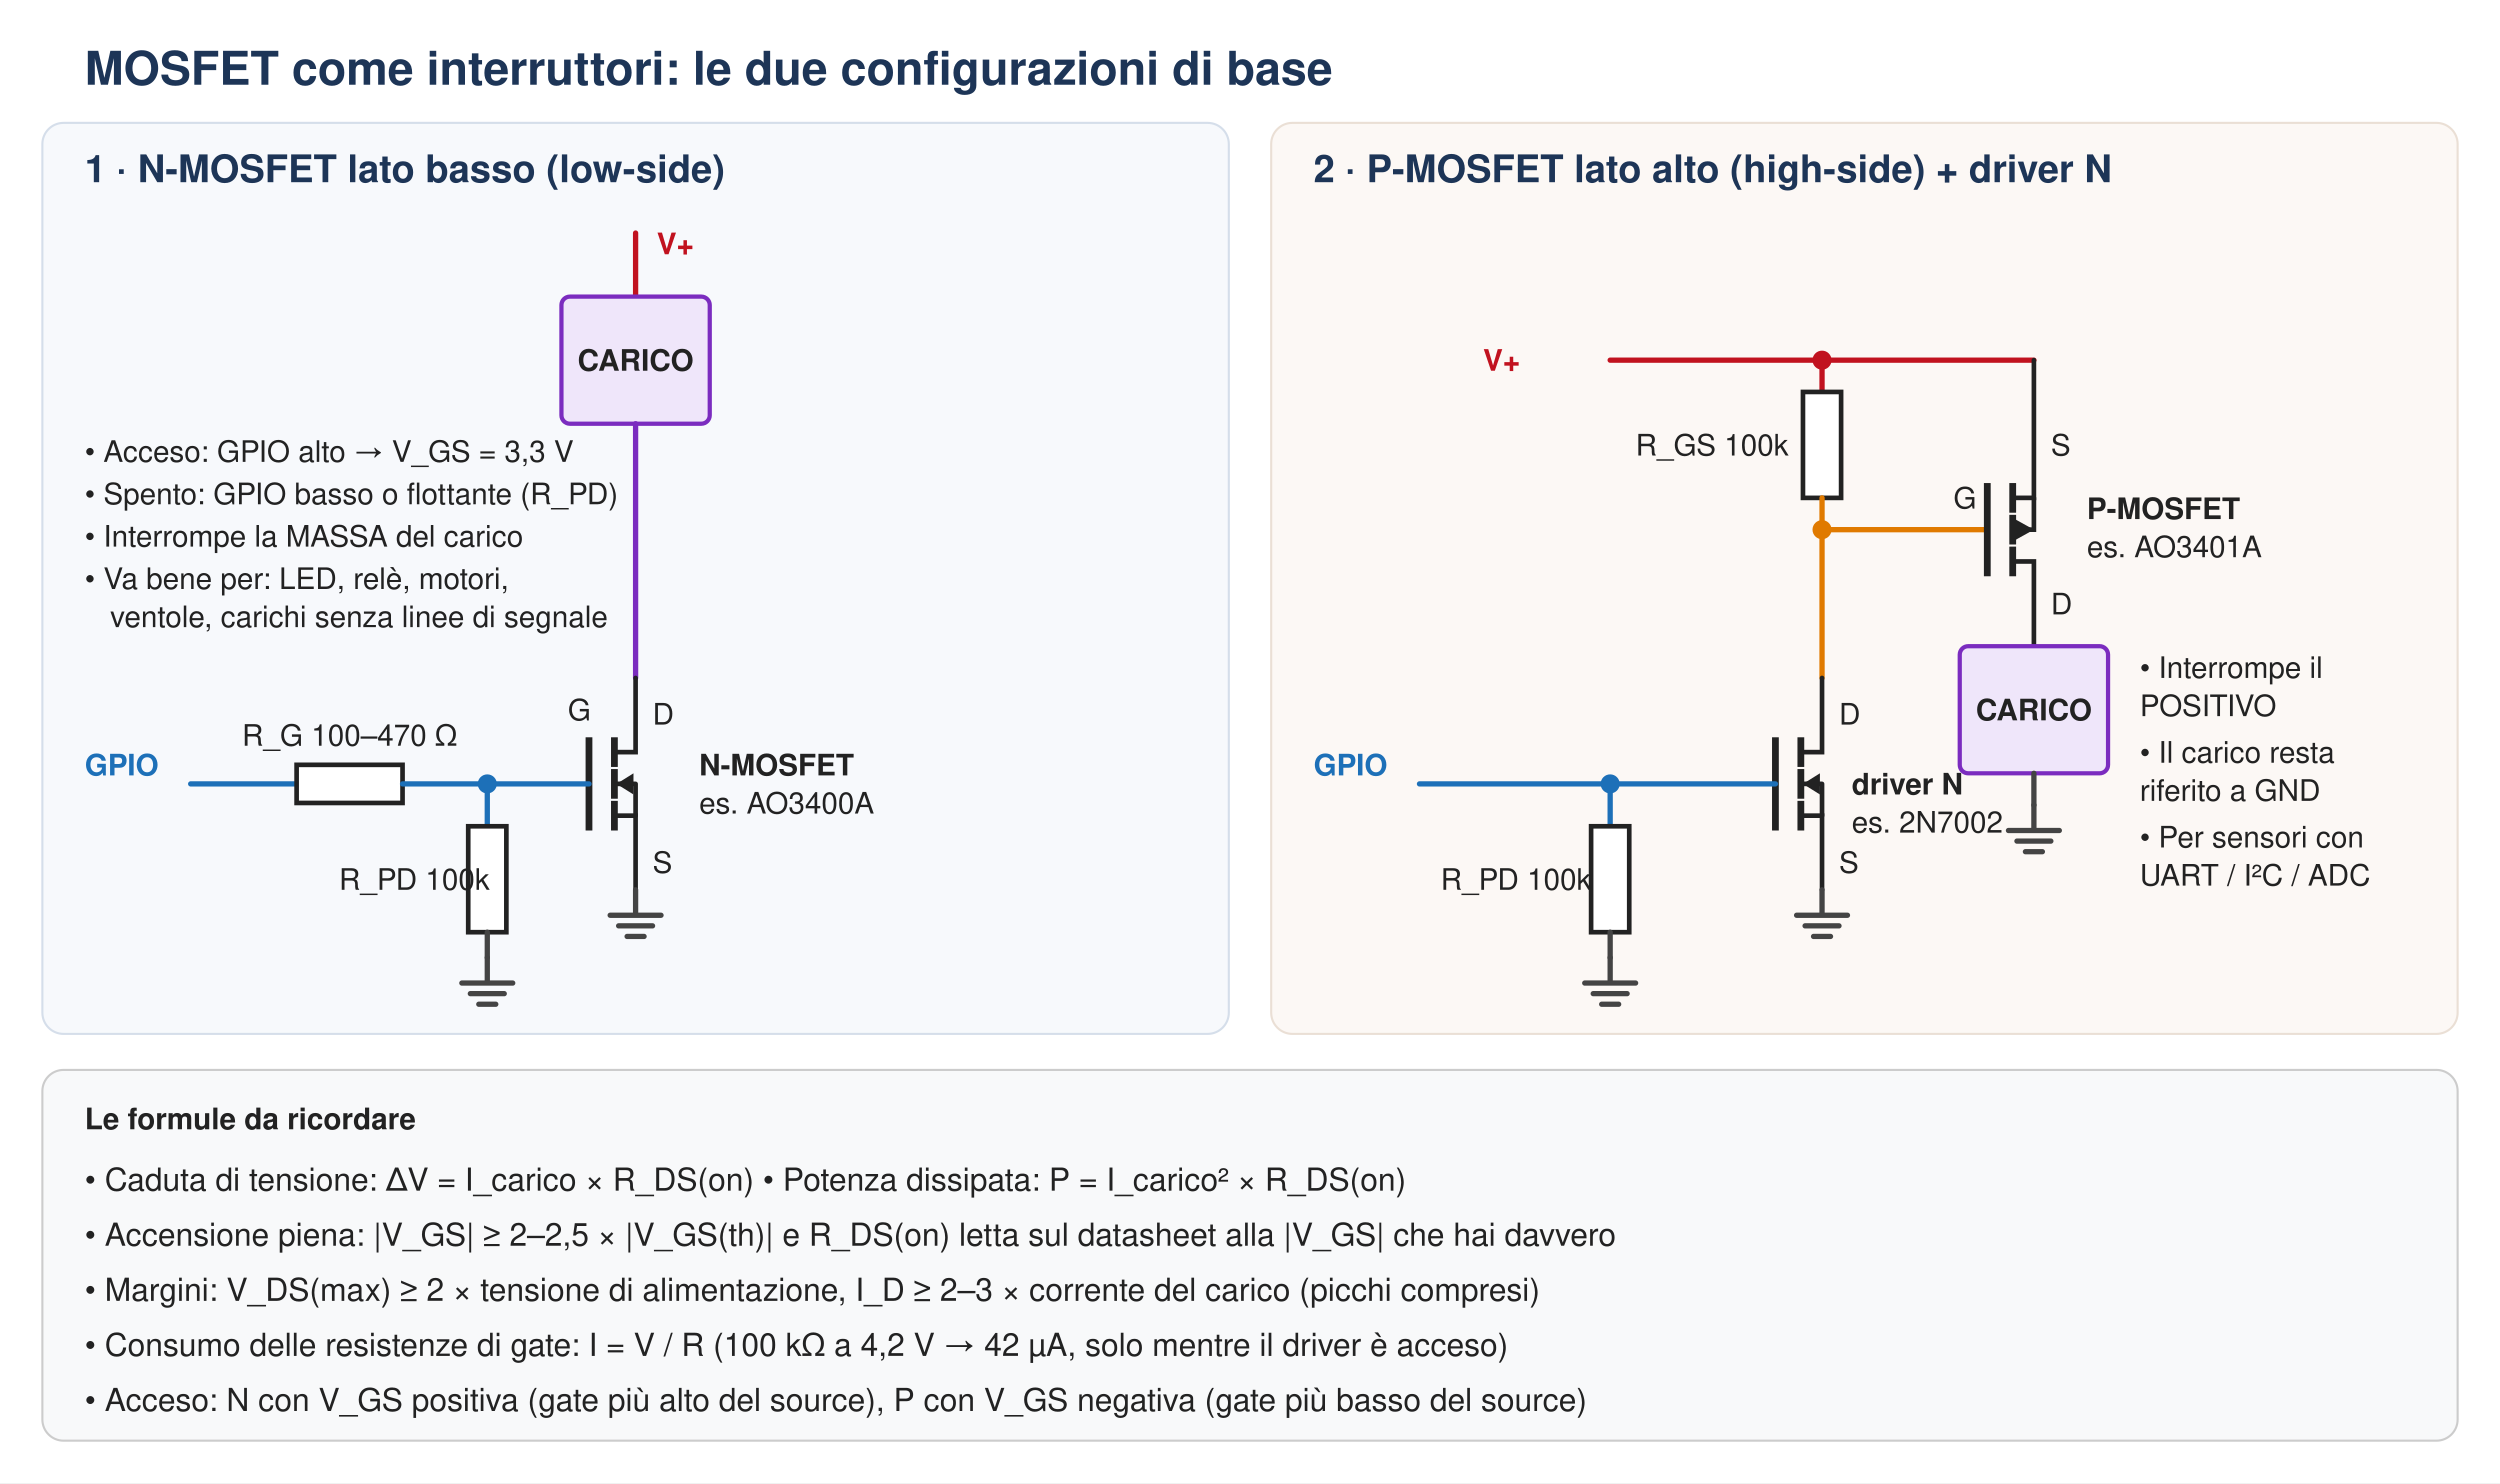
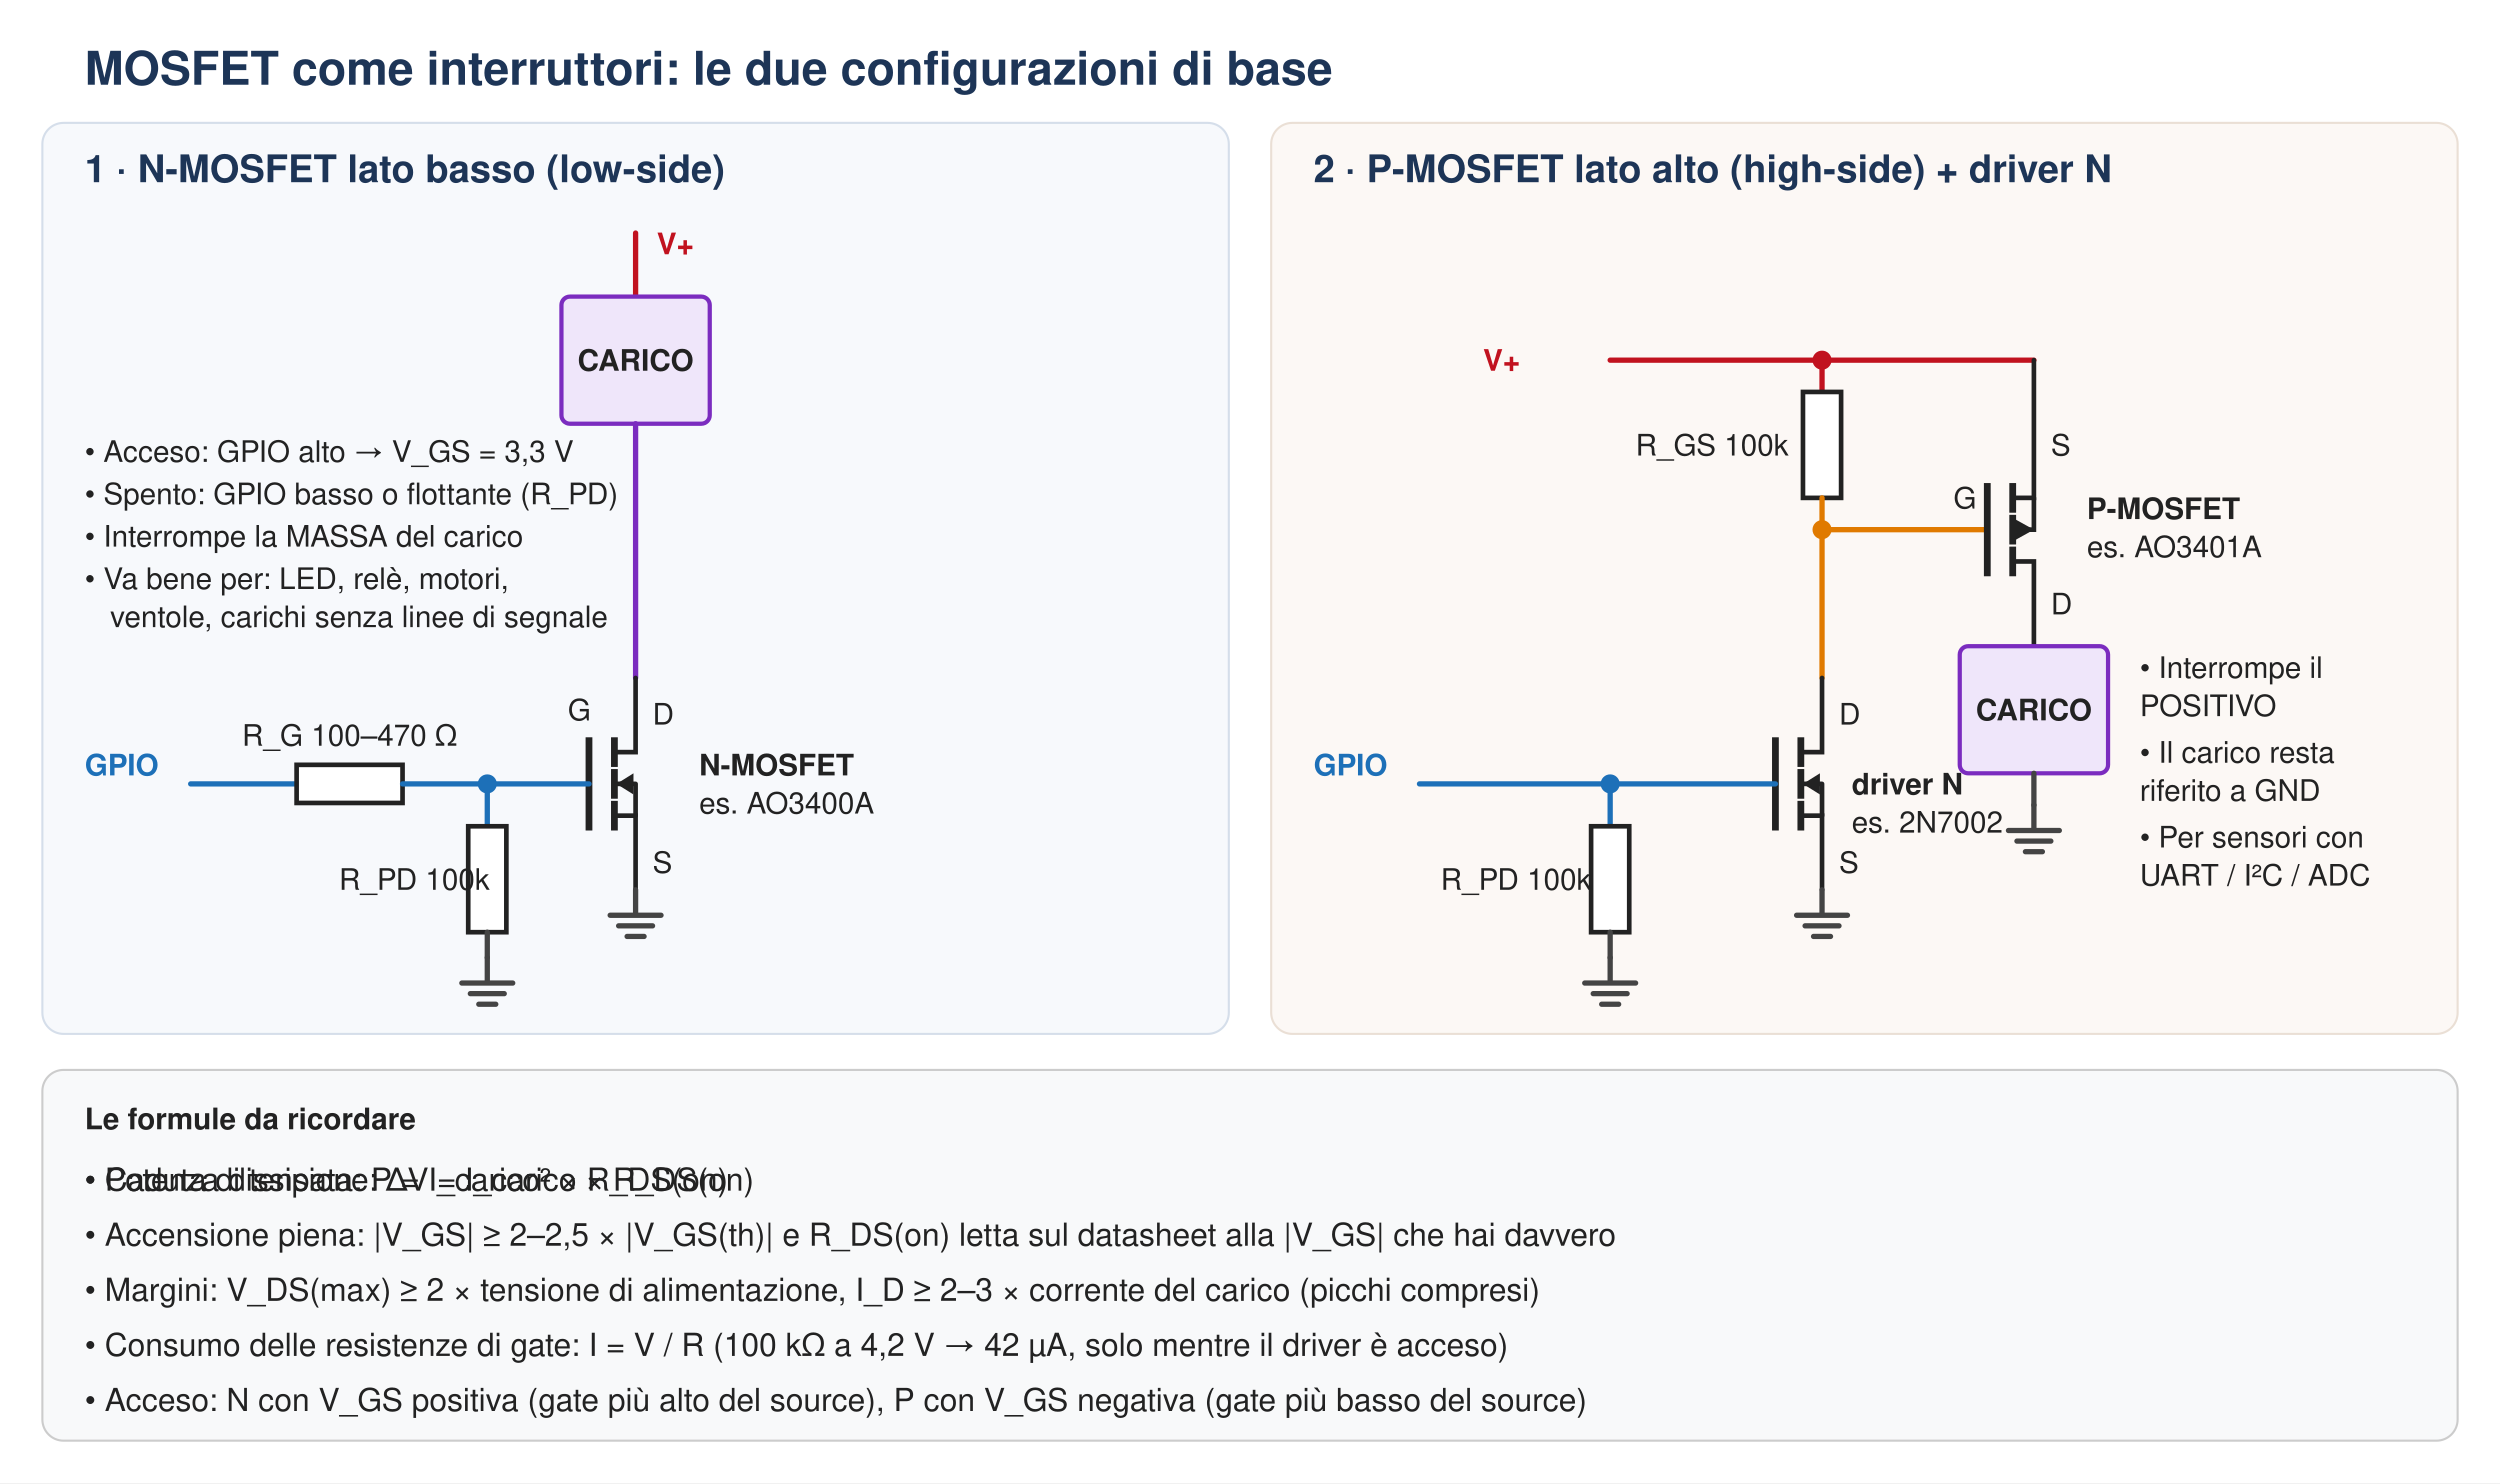
<svg xmlns="http://www.w3.org/2000/svg" viewBox="0 0 1180 700" width="1180" height="700" font-family="Helvetica, Arial, sans-serif">
  <defs>
    <style>
      .w{fill:none;stroke-width:2.5;stroke-linecap:round;stroke-linejoin:round}
      .vp{stroke:#c1121f}.gnd{stroke:#444}.ctl{stroke:#1d70b8}.sw{stroke:#e07a00}.ld{stroke:#7b2cbf}
      .c{fill:none;stroke:#222;stroke-width:2.2;stroke-linecap:round}
      .lbl{font-size:14px;fill:#222}
      .lblb{font-size:14px;fill:#222;font-weight:bold}
      .net{font-size:14px;font-weight:bold}
      .h{font-size:18px;font-weight:bold;fill:#1d3557}
      .leg{font-size:15px;fill:#222}
    </style>
    <g id="gnd">
      <path class="w gnd" d="M0 0V12M-12 12H12M-8 17H8M-4 22H4" />
    </g>
  </defs>
  <rect width="1180" height="700" fill="#ffffff" />
  <text x="40" y="40" font-size="22" font-weight="bold" fill="#1d3557">MOSFET come interruttori: le due configurazioni di base</text>
  <rect x="20" y="58" width="560" height="430" rx="10" fill="#f7f9fc" stroke="#d5deea" />
  <rect x="600" y="58" width="560" height="430" rx="10" fill="#fcf8f5" stroke="#eadfd5" />
  <text x="40" y="86" class="h">1 · N-MOSFET lato basso (low-side)</text>
  <text x="620" y="86" class="h">2 · P-MOSFET lato alto (high-side) + driver N</text>
  <g transform="translate(0,90)">
    <path class="w vp" d="M300 20V50" />
    <text x="310" y="30" class="net" fill="#c1121f">V+</text>
    <rect x="265" y="50" width="70" height="60" rx="4" fill="#efe6fa" stroke="#7b2cbf" stroke-width="2" />
    <text x="300" y="85" text-anchor="middle" class="lblb">CARICO</text>
    <path class="w ld" d="M300 110V230" />
    <path class="c" d="M300 230V265H290" />
    <path class="c" d="M290 295H300V330" />
    <path d="M290 258V272M290 273V287M290 288V302" stroke="#222" stroke-width="3.2" />
    <path d="M278 258V302" stroke="#222" stroke-width="3.2" />
    <path class="c" d="M300 280H290M300 280V295" />
    <polygon points="291,280 299,275 299,285" fill="#222" />
    <text x="308" y="252" class="lbl">D</text>
    <text x="308" y="322" class="lbl">S</text>
    <text x="268" y="250" class="lbl">G</text>
    <text x="330" y="276" class="lblb">N-MOSFET</text>
    <text x="330" y="294" class="lbl">es. AO3400A</text>
    <use href="#gnd" x="300" y="330" />
    <text x="40" y="276" class="net" fill="#1d70b8">GPIO</text>
    <path class="w ctl" d="M90 280H140" />
    <rect x="140" y="271" width="50" height="18" fill="#fff" stroke="#222" stroke-width="2.2" />
    <text x="165" y="262" text-anchor="middle" class="lbl">R_G 100–470 Ω</text>
    <path class="w ctl" d="M190 280H278" />
    <circle cx="230" cy="280" r="4.5" fill="#1d70b8" />
    <path class="w ctl" d="M230 280V300" />
    <rect x="221" y="300" width="18" height="50" fill="#fff" stroke="#222" stroke-width="2.2" />
    <text x="160" y="330" class="lbl">R_PD 100k</text>
    <path class="w gnd" d="M230 350V362" />
    <use href="#gnd" x="230" y="362" />
    <text x="40" y="128" class="lbl">• Acceso: GPIO alto → V_GS = 3,3 V</text>
    <text x="40" y="148" class="lbl">• Spento: GPIO basso o flottante (R_PD)</text>
    <text x="40" y="168" class="lbl">• Interrompe la MASSA del carico</text>
    <text x="40" y="188" class="lbl">• Va bene per: LED, relè, motori,</text>
    <text x="52" y="206" class="lbl">ventole, carichi senza linee di segnale</text>
    <path class="w vp" d="M760 80H960" />
    <text x="700" y="85" class="net" fill="#c1121f">V+</text>
    <circle cx="860" cy="80" r="4.5" fill="#c1121f" />
    <path class="w vp" d="M860 80V95" />
    <rect x="851" y="95" width="18" height="50" fill="#fff" stroke="#222" stroke-width="2.2" />
    <text x="772" y="125" class="lbl">R_GS 100k</text>
    <path class="w sw" d="M860 145V230" />
    <circle cx="860" cy="160" r="4.5" fill="#e07a00" />
    <path class="w sw" d="M860 160H938" />
    <path class="c" d="M960 80V145H950" />
    <path class="c" d="M950 175H960V215" />
    <path d="M950 138V152M950 153V167M950 168V182" stroke="#222" stroke-width="3.2" />
    <path d="M938 138V182" stroke="#222" stroke-width="3.2" />
    <path class="c" d="M950 160H960V145" />
    <polygon points="960,160 951,155 951,165" fill="#222" />
    <text x="968" y="125" class="lbl">S</text>
    <text x="968" y="200" class="lbl">D</text>
    <text x="922" y="150" class="lbl">G</text>
    <text x="985" y="155" class="lblb">P-MOSFET</text>
    <text x="985" y="173" class="lbl">es. AO3401A</text>
    <rect x="925" y="215" width="70" height="60" rx="4" fill="#efe6fa" stroke="#7b2cbf" stroke-width="2" />
    <text x="960" y="250" text-anchor="middle" class="lblb">CARICO</text>
    <path class="w gnd" d="M960 275V290" />
    <use href="#gnd" x="960" y="290" />
    <path class="c" d="M860 230V265H850" />
    <path class="c" d="M850 295H860V330" />
    <path d="M850 258V272M850 273V287M850 288V302" stroke="#222" stroke-width="3.2" />
    <path d="M838 258V302" stroke="#222" stroke-width="3.2" />
    <path class="c" d="M860 280H850M860 280V295" />
    <polygon points="851,280 859,275 859,285" fill="#222" />
    <text x="868" y="252" class="lbl">D</text>
    <text x="868" y="322" class="lbl">S</text>
    <text x="874" y="285" class="lblb">driver N</text>
    <text x="874" y="303" class="lbl">es. 2N7002</text>
    <use href="#gnd" x="860" y="330" />
    <text x="620" y="276" class="net" fill="#1d70b8">GPIO</text>
    <path class="w ctl" d="M670 280H838" />
    <circle cx="760" cy="280" r="4.5" fill="#1d70b8" />
    <path class="w ctl" d="M760 280V300" />
    <rect x="751" y="300" width="18" height="50" fill="#fff" stroke="#222" stroke-width="2.2" />
    <text x="680" y="330" class="lbl">R_PD 100k</text>
    <path class="w gnd" d="M760 350V362" />
    <use href="#gnd" x="760" y="362" />
    <text x="1010" y="230" class="lbl">• Interrompe il</text>
    <text x="1010" y="248" class="lbl">  POSITIVO</text>
    <text x="1010" y="270" class="lbl">• Il carico resta</text>
    <text x="1010" y="288" class="lbl">  riferito a GND</text>
    <text x="1010" y="310" class="lbl">• Per sensori con</text>
    <text x="1010" y="328" class="lbl">  UART / I²C / ADC</text>
  </g>
  <rect x="20" y="505" width="1140" height="175" rx="10" fill="#f8f9fa" stroke="#ccc" />
  <text x="40" y="533" class="lblb" font-size="16">Le formule da ricordare</text>
-   <text x="40" y="562" class="leg">• Caduta di tensione:  ΔV = I_carico × R_DS(on)          • Potenza dissipata:  P = I_carico² × R_DS(on)</text>
+   <text x="40" y="562" class="leg">• Caduta di tensione:  ΔV = I_carico × R_DS(on)</text>
+   <text x="40" y="562" class="leg">• Potenza dissipata:  P = I_carico² × R_DS(on)</text>
  <text x="40" y="588" class="leg">• Accensione piena:  |V_GS| ≥ 2–2,5 × |V_GS(th)|  e R_DS(on) letta sul datasheet alla |V_GS| che hai davvero</text>
  <text x="40" y="614" class="leg">• Margini:  V_DS(max) ≥ 2 × tensione di alimentazione,  I_D ≥ 2–3 × corrente del carico (picchi compresi)</text>
  <text x="40" y="640" class="leg">• Consumo delle resistenze di gate:  I = V / R  (100 kΩ a 4,2 V → 42 µA, solo mentre il driver è acceso)</text>
  <text x="40" y="666" class="leg">• Acceso: N con V_GS positiva (gate più alto del source),  P con V_GS negativa (gate più basso del source)</text>
</svg>
